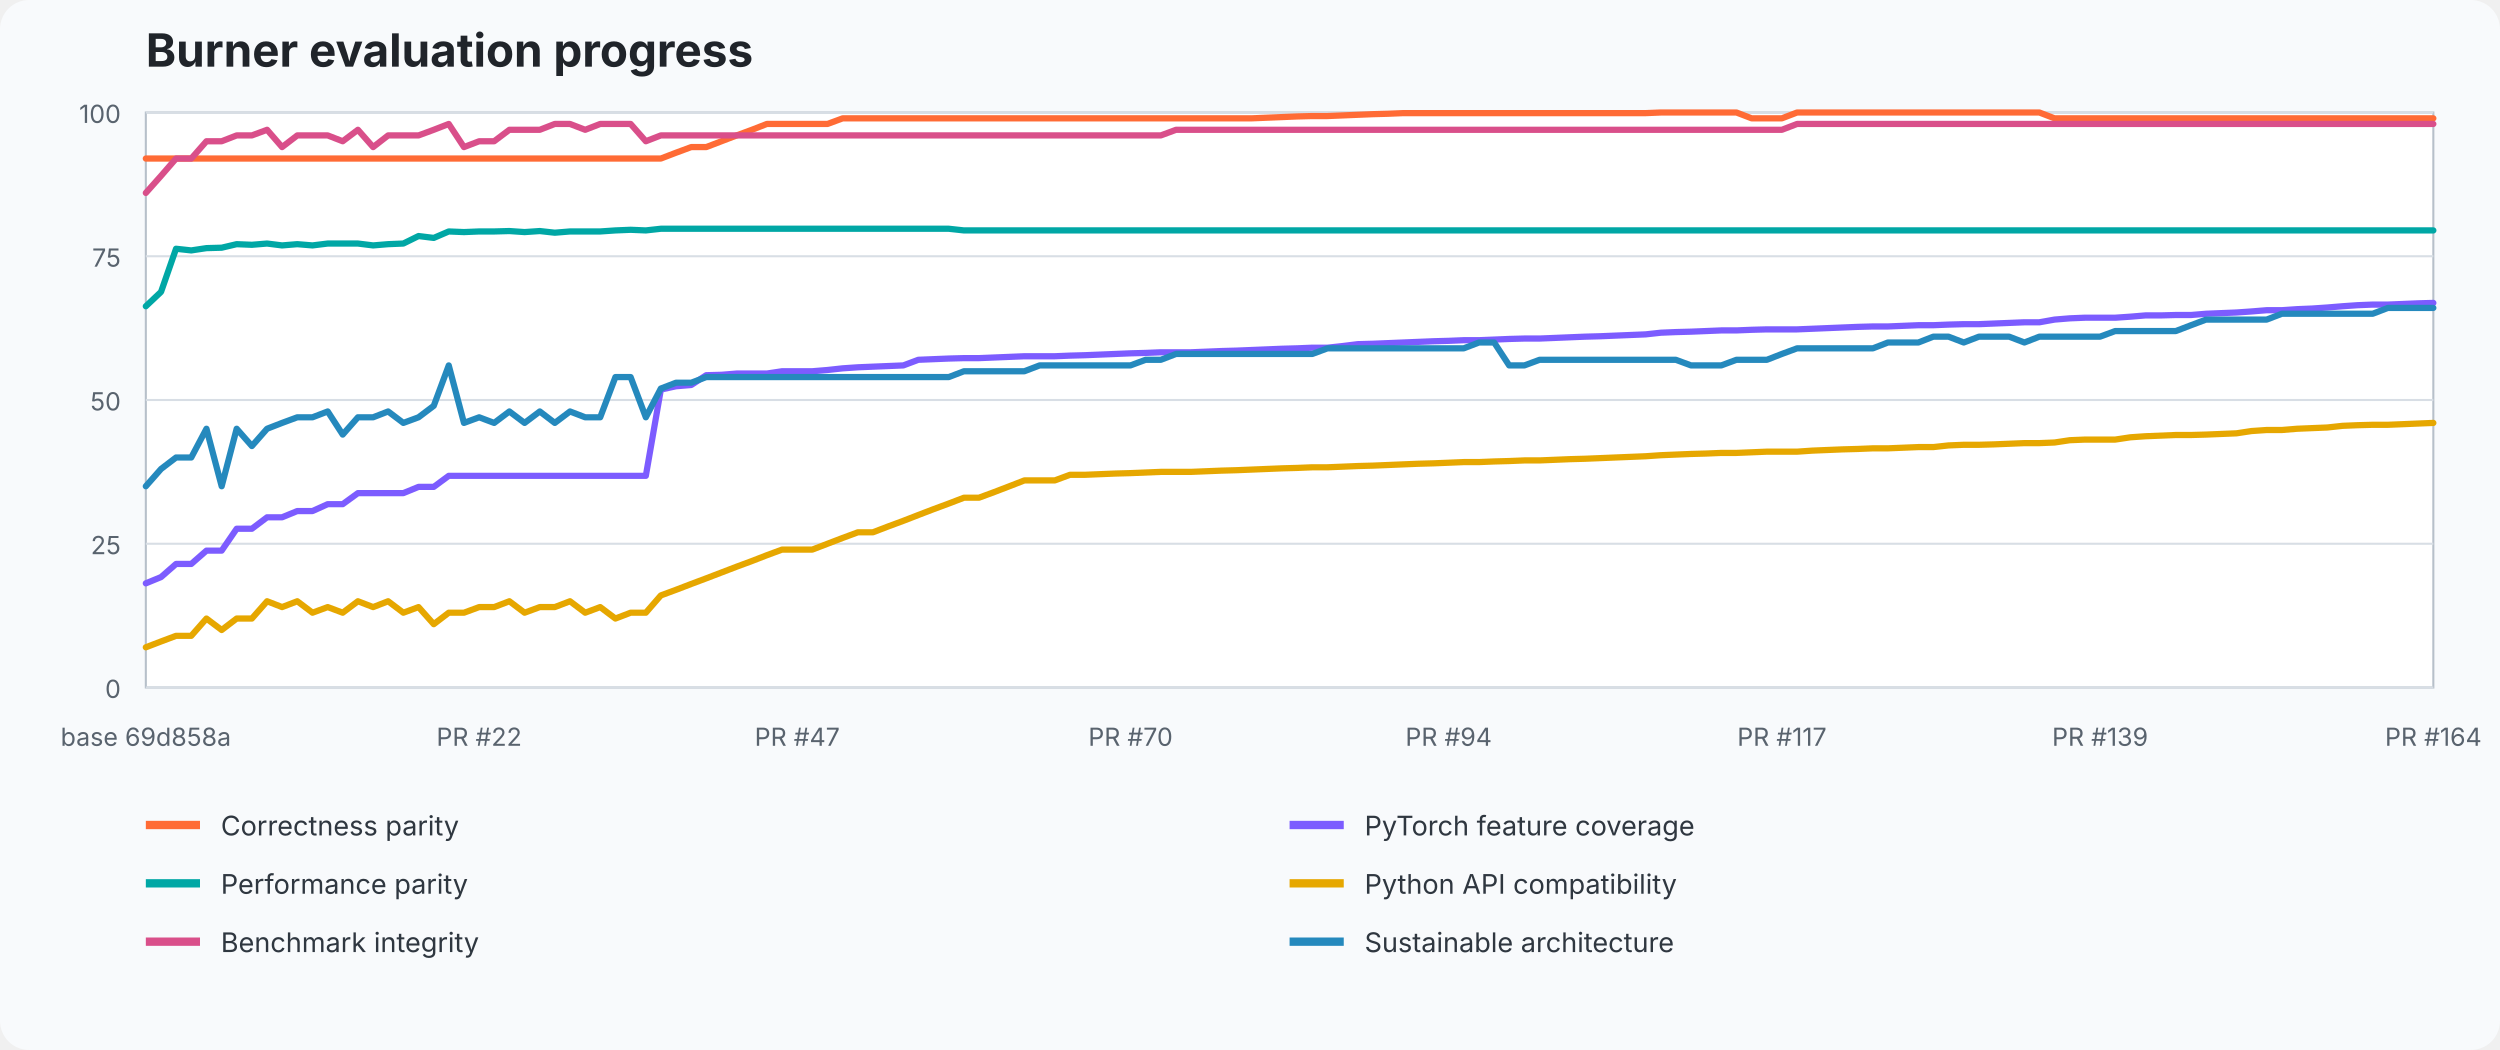
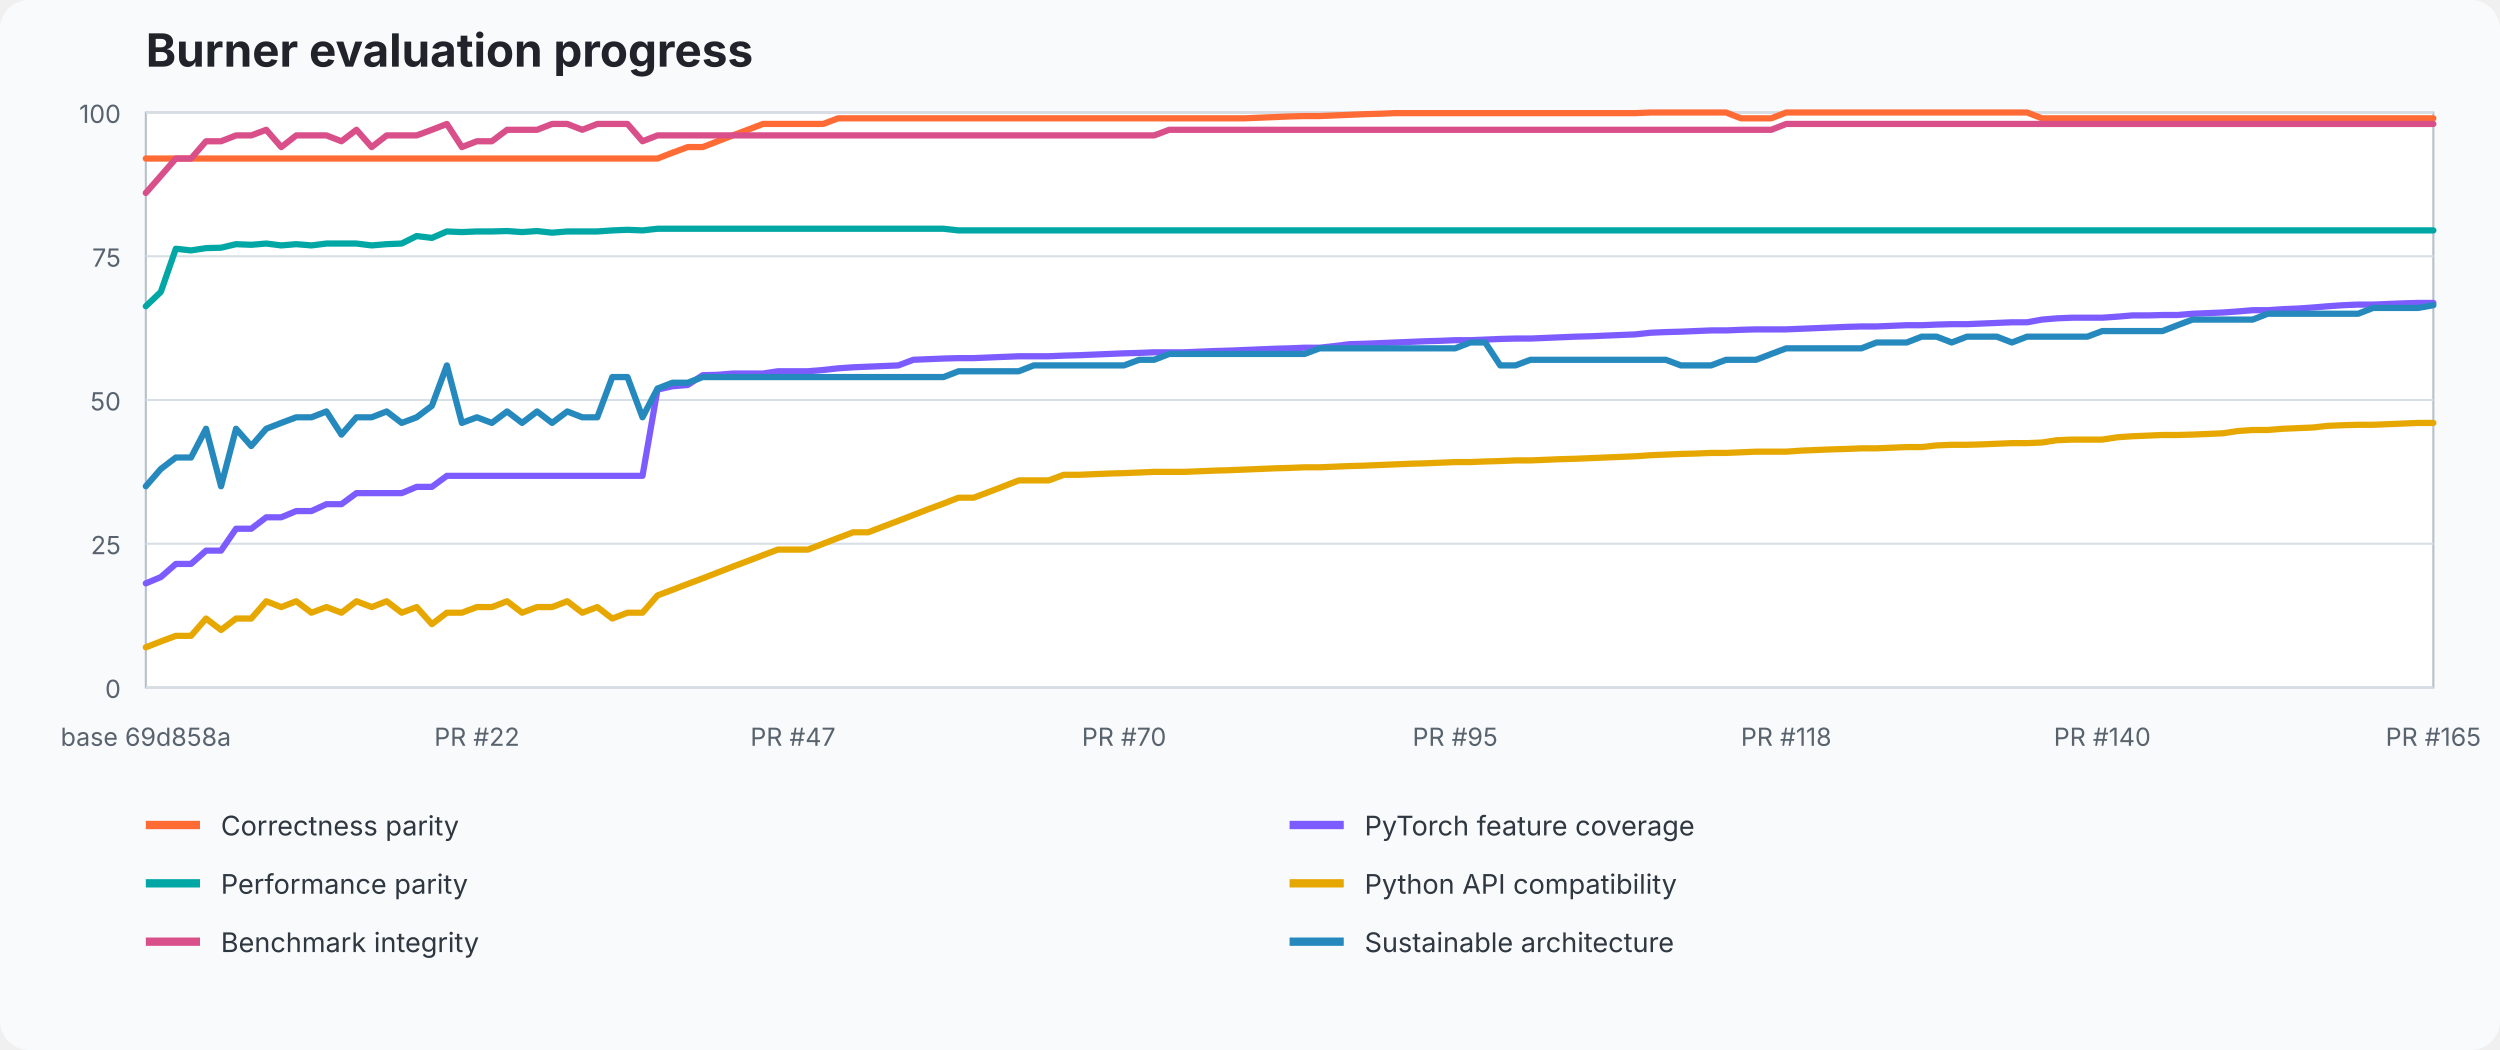
<svg xmlns="http://www.w3.org/2000/svg" width="1200" height="504" viewBox="0 0 1200 504" role="img" aria-labelledby="title desc">
  <style>text{font-family:ui-sans-serif,system-ui,-apple-system,BlinkMacSystemFont,"Segoe UI",sans-serif}.title{font-size:22px;font-weight:700;fill:#20242a}.axis{font-size:12px;fill:#59636e}.legend{font-size:13px;fill:#2f3740}.grid{stroke:#d8dee5;stroke-width:1}.plot{fill:#fff;stroke:#b7c0ca}</style>
  <rect width="100%" height="100%" fill="#f8fafc" rx="14" />
  <text x="70" y="32" class="title">Burner evaluation progress</text>
  <rect x="70" y="54" width="1098" height="276" class="plot" />
  <line x1="70" y1="330" x2="1168" y2="330" class="grid" />
  <text x="58" y="335" text-anchor="end" class="axis">0</text>
  <line x1="70" y1="261" x2="1168" y2="261" class="grid" />
  <text x="58" y="266" text-anchor="end" class="axis">25</text>
  <line x1="70" y1="192" x2="1168" y2="192" class="grid" />
  <text x="58" y="197" text-anchor="end" class="axis">50</text>
  <line x1="70" y1="123" x2="1168" y2="123" class="grid" />
  <text x="58" y="128" text-anchor="end" class="axis">75</text>
  <line x1="70" y1="54" x2="1168" y2="54" class="grid" />
  <text x="58" y="59" text-anchor="end" class="axis">100</text>
-   <polyline points="70.0,76.1 77.3,76.1 84.5,76.1 91.8,76.1 99.1,76.1 106.4,76.1 113.6,76.1 120.9,76.1 128.2,76.1 135.4,76.1 142.7,76.1 150.0,76.1 157.3,76.1 164.5,76.1 171.8,76.1 179.1,76.1 186.3,76.1 193.6,76.1 200.9,76.1 208.2,76.1 215.4,76.1 222.7,76.1 230.0,76.1 237.2,76.1 244.5,76.1 251.8,76.1 259.1,76.1 266.3,76.1 273.6,76.1 280.9,76.1 288.1,76.1 295.4,76.1 302.7,76.1 310.0,76.1 317.2,76.1 324.5,73.3 331.8,70.6 339.0,70.6 346.3,67.8 353.6,65.0 360.9,62.3 368.1,59.5 375.4,59.5 382.7,59.5 389.9,59.5 397.2,59.5 404.5,56.8 411.8,56.8 419.0,56.8 426.3,56.8 433.6,56.8 440.8,56.8 448.1,56.8 455.4,56.8 462.7,56.8 469.9,56.8 477.2,56.8 484.5,56.8 491.7,56.8 499.0,56.8 506.3,56.8 513.6,56.8 520.8,56.8 528.1,56.8 535.4,56.8 542.6,56.8 549.9,56.8 557.2,56.8 564.5,56.8 571.7,56.8 579.0,56.8 586.3,56.8 593.5,56.8 600.8,56.8 608.1,56.5 615.4,56.2 622.6,55.9 629.9,55.7 637.2,55.7 644.5,55.4 651.7,55.1 659.0,54.8 666.3,54.6 673.5,54.3 680.8,54.3 688.1,54.3 695.4,54.3 702.6,54.3 709.9,54.3 717.2,54.3 724.4,54.3 731.7,54.3 739.0,54.3 746.3,54.3 753.5,54.3 760.8,54.3 768.1,54.3 775.3,54.3 782.6,54.3 789.9,54.3 797.2,54.0 804.4,54.0 811.7,54.0 819.0,54.0 826.2,54.0 833.5,54.0 840.8,56.8 848.1,56.8 855.3,56.8 862.6,54.0 869.9,54.0 877.1,54.0 884.4,54.0 891.7,54.0 899.0,54.0 906.2,54.0 913.5,54.0 920.8,54.0 928.0,54.0 935.3,54.0 942.6,54.0 949.9,54.0 957.1,54.0 964.4,54.0 971.7,54.0 978.9,54.0 986.2,56.8 993.5,56.8 1000.8,56.8 1008.0,56.8 1015.3,56.8 1022.6,56.8 1029.8,56.8 1037.1,56.8 1044.4,56.8 1051.7,56.8 1058.9,56.8 1066.2,56.8 1073.5,56.8 1080.7,56.8 1088.0,56.8 1095.3,56.8 1102.6,56.8 1109.8,56.8 1117.1,56.8 1124.4,56.8 1131.6,56.8 1138.9,56.8 1146.2,56.8 1153.5,56.8 1160.7,56.8 1168.0,56.8" fill="none" stroke="#ff6b35" stroke-width="3" stroke-linejoin="round" stroke-linecap="round" />
-   <polyline points="70.0,280.0 77.3,277.0 84.5,270.7 91.8,270.7 99.1,264.3 106.4,264.3 113.6,253.8 120.9,253.8 128.2,248.3 135.4,248.3 142.7,245.3 150.0,245.3 157.3,242.0 164.5,242.0 171.8,236.7 179.1,236.7 186.3,236.7 193.6,236.7 200.9,233.7 208.2,233.7 215.4,228.4 222.7,228.4 230.0,228.4 237.2,228.4 244.5,228.4 251.8,228.4 259.1,228.4 266.3,228.4 273.6,228.4 280.9,228.4 288.1,228.4 295.4,228.4 302.7,228.4 310.0,228.4 317.2,187.0 324.5,185.4 331.8,184.8 339.0,180.1 346.3,179.9 353.6,179.3 360.9,179.3 368.1,179.3 375.4,178.2 382.7,178.2 389.9,178.2 397.2,177.6 404.5,176.8 411.8,176.3 419.0,176.0 426.3,175.7 433.6,175.4 440.8,172.7 448.1,172.4 455.4,172.1 462.7,171.9 469.9,171.9 477.2,171.6 484.5,171.3 491.7,171.0 499.0,171.0 506.3,171.0 513.6,170.7 520.8,170.5 528.1,170.2 535.4,169.9 542.6,169.6 549.9,169.4 557.2,169.1 564.5,169.1 571.7,169.1 579.0,168.8 586.3,168.5 593.5,168.3 600.8,168.0 608.1,167.7 615.4,167.4 622.6,167.2 629.9,166.9 637.2,166.9 644.5,166.1 651.7,165.2 659.0,165.0 666.3,164.7 673.5,164.4 680.8,164.1 688.1,163.8 695.4,163.6 702.6,163.3 709.9,163.3 717.2,163.0 724.4,162.7 731.7,162.5 739.0,162.5 746.3,162.2 753.5,161.9 760.8,161.6 768.1,161.4 775.3,161.1 782.6,160.8 789.9,160.5 797.2,159.7 804.4,159.4 811.7,159.2 819.0,158.9 826.2,158.6 833.5,158.6 840.8,158.3 848.1,158.1 855.3,158.1 862.6,158.1 869.9,157.8 877.1,157.5 884.4,157.2 891.7,156.9 899.0,156.7 906.2,156.7 913.5,156.4 920.8,156.1 928.0,156.1 935.3,155.8 942.6,155.6 949.9,155.6 957.1,155.3 964.4,155.0 971.7,154.7 978.9,154.7 986.2,153.4 993.5,152.8 1000.8,152.5 1008.0,152.5 1015.3,152.5 1022.6,152.0 1029.8,151.4 1037.1,151.4 1044.4,151.2 1051.7,151.2 1058.9,150.6 1066.2,150.3 1073.5,150.0 1080.7,149.5 1088.0,148.9 1095.3,148.9 1102.6,148.4 1109.8,148.1 1117.1,147.6 1124.4,147.0 1131.6,146.5 1138.9,146.2 1146.2,146.2 1153.5,145.9 1160.7,145.6 1168.0,145.4" fill="none" stroke="#7c5cff" stroke-width="3" stroke-linejoin="round" stroke-linecap="round" />
-   <polyline points="70.0,147.0 77.3,140.1 84.5,119.4 91.8,120.2 99.1,119.1 106.4,118.9 113.6,117.2 120.9,117.5 128.2,116.9 135.4,117.8 142.7,117.2 150.0,117.8 157.3,116.9 164.5,116.9 171.8,116.9 179.1,117.8 186.3,117.2 193.6,116.9 200.9,113.3 208.2,114.2 215.4,111.1 222.7,111.4 230.0,111.1 237.2,111.1 244.5,110.9 251.8,111.4 259.1,110.9 266.3,111.7 273.6,111.1 280.9,111.1 288.1,111.1 295.4,110.6 302.7,110.3 310.0,110.6 317.2,109.8 324.5,109.8 331.8,109.8 339.0,109.8 346.3,109.8 353.6,109.8 360.9,109.8 368.1,109.8 375.4,109.8 382.7,109.8 389.9,109.8 397.2,109.8 404.5,109.8 411.8,109.8 419.0,109.8 426.3,109.8 433.6,109.8 440.8,109.8 448.1,109.8 455.4,109.8 462.7,110.6 469.9,110.6 477.2,110.6 484.5,110.6 491.7,110.6 499.0,110.6 506.3,110.6 513.6,110.6 520.8,110.6 528.1,110.6 535.4,110.6 542.6,110.6 549.9,110.6 557.2,110.6 564.5,110.6 571.7,110.6 579.0,110.6 586.3,110.6 593.5,110.6 600.8,110.6 608.1,110.6 615.4,110.6 622.6,110.6 629.9,110.6 637.2,110.6 644.5,110.6 651.7,110.6 659.0,110.6 666.3,110.6 673.5,110.6 680.8,110.6 688.1,110.6 695.4,110.6 702.6,110.6 709.9,110.6 717.2,110.6 724.4,110.6 731.7,110.6 739.0,110.6 746.3,110.6 753.5,110.6 760.8,110.6 768.1,110.6 775.3,110.6 782.6,110.6 789.9,110.6 797.2,110.6 804.4,110.6 811.7,110.6 819.0,110.6 826.2,110.6 833.5,110.6 840.8,110.6 848.1,110.6 855.3,110.6 862.6,110.6 869.9,110.6 877.1,110.6 884.4,110.6 891.7,110.6 899.0,110.6 906.2,110.6 913.5,110.6 920.8,110.6 928.0,110.6 935.3,110.6 942.6,110.6 949.9,110.6 957.1,110.6 964.4,110.6 971.7,110.6 978.9,110.6 986.2,110.6 993.5,110.6 1000.8,110.6 1008.0,110.6 1015.3,110.6 1022.6,110.6 1029.8,110.6 1037.1,110.6 1044.4,110.6 1051.7,110.6 1058.9,110.6 1066.2,110.6 1073.5,110.6 1080.7,110.6 1088.0,110.6 1095.3,110.6 1102.6,110.6 1109.8,110.6 1117.1,110.6 1124.4,110.6 1131.6,110.6 1138.9,110.6 1146.2,110.6 1153.5,110.6 1160.7,110.6 1168.0,110.6" fill="none" stroke="#00a7a5" stroke-width="3" stroke-linejoin="round" stroke-linecap="round" />
-   <polyline points="70.0,310.7 77.3,307.9 84.5,305.2 91.8,305.2 99.1,296.9 106.4,302.4 113.6,296.9 120.9,296.9 128.2,288.6 135.4,291.4 142.7,288.6 150.0,294.1 157.3,291.4 164.5,294.1 171.8,288.6 179.1,291.4 186.3,288.6 193.6,294.1 200.9,291.4 208.2,299.6 215.4,294.1 222.7,294.1 230.0,291.4 237.2,291.4 244.5,288.6 251.8,294.1 259.1,291.4 266.3,291.4 273.6,288.6 280.9,294.1 288.1,291.4 295.4,296.9 302.7,294.1 310.0,294.1 317.2,285.8 324.5,283.1 331.8,280.3 339.0,277.6 346.3,274.8 353.6,272.0 360.9,269.3 368.1,266.5 375.4,263.8 382.7,263.8 389.9,263.8 397.2,261.0 404.5,258.2 411.8,255.5 419.0,255.5 426.3,252.7 433.6,250.0 440.8,247.2 448.1,244.4 455.4,241.7 462.7,238.9 469.9,238.9 477.2,236.2 484.5,233.4 491.7,230.6 499.0,230.6 506.3,230.6 513.6,227.9 520.8,227.9 528.1,227.6 535.4,227.3 542.6,227.1 549.9,226.8 557.2,226.5 564.5,226.5 571.7,226.5 579.0,226.2 586.3,225.9 593.5,225.7 600.8,225.4 608.1,225.1 615.4,224.8 622.6,224.6 629.9,224.3 637.2,224.3 644.5,224.0 651.7,223.7 659.0,223.5 666.3,223.2 673.5,222.9 680.8,222.6 688.1,222.4 695.4,222.1 702.6,221.8 709.9,221.8 717.2,221.5 724.4,221.3 731.7,221.0 739.0,221.0 746.3,220.7 753.5,220.4 760.8,220.2 768.1,219.9 775.3,219.6 782.6,219.3 789.9,219.0 797.2,218.5 804.4,218.2 811.7,217.9 819.0,217.7 826.2,217.4 833.5,217.4 840.8,217.1 848.1,216.8 855.3,216.8 862.6,216.8 869.9,216.3 877.1,216.0 884.4,215.7 891.7,215.5 899.0,215.2 906.2,215.2 913.5,214.9 920.8,214.6 928.0,214.6 935.3,213.8 942.6,213.5 949.9,213.5 957.1,213.3 964.4,213.0 971.7,212.7 978.9,212.7 986.2,212.4 993.5,211.3 1000.8,211.0 1008.0,211.0 1015.3,211.0 1022.6,209.9 1029.8,209.4 1037.1,209.1 1044.4,208.8 1051.7,208.8 1058.9,208.6 1066.2,208.3 1073.5,208.0 1080.7,206.9 1088.0,206.4 1095.3,206.4 1102.6,205.8 1109.8,205.5 1117.1,205.2 1124.4,204.4 1131.6,204.1 1138.9,203.9 1146.2,203.9 1153.5,203.6 1160.7,203.3 1168.0,203.0" fill="none" stroke="#e6a700" stroke-width="3" stroke-linejoin="round" stroke-linecap="round" />
-   <polyline points="70.0,92.6 77.3,84.4 84.5,76.1 91.8,76.1 99.1,67.8 106.4,67.8 113.6,65.0 120.9,65.0 128.2,62.3 135.4,70.6 142.7,65.0 150.0,65.0 157.3,65.0 164.5,67.8 171.8,62.3 179.1,70.6 186.3,65.0 193.6,65.0 200.9,65.0 208.2,62.3 215.4,59.5 222.7,70.6 230.0,67.8 237.2,67.8 244.5,62.3 251.8,62.3 259.1,62.3 266.3,59.5 273.6,59.5 280.9,62.3 288.1,59.5 295.4,59.5 302.7,59.5 310.0,67.8 317.2,65.0 324.5,65.0 331.8,65.0 339.0,65.0 346.3,65.0 353.6,65.0 360.9,65.0 368.1,65.0 375.4,65.0 382.7,65.0 389.9,65.0 397.2,65.0 404.5,65.0 411.8,65.0 419.0,65.0 426.3,65.0 433.6,65.0 440.8,65.0 448.1,65.0 455.4,65.0 462.7,65.0 469.9,65.0 477.2,65.0 484.5,65.0 491.7,65.0 499.0,65.0 506.3,65.0 513.6,65.0 520.8,65.0 528.1,65.0 535.4,65.0 542.6,65.0 549.9,65.0 557.2,65.0 564.5,62.3 571.7,62.3 579.0,62.3 586.3,62.3 593.5,62.3 600.8,62.3 608.1,62.3 615.4,62.3 622.6,62.3 629.9,62.3 637.2,62.3 644.5,62.3 651.7,62.3 659.0,62.3 666.3,62.3 673.5,62.3 680.8,62.3 688.1,62.3 695.4,62.3 702.6,62.3 709.9,62.3 717.2,62.3 724.4,62.3 731.7,62.3 739.0,62.3 746.3,62.3 753.5,62.3 760.8,62.3 768.1,62.3 775.3,62.3 782.6,62.3 789.9,62.3 797.2,62.3 804.4,62.3 811.7,62.3 819.0,62.3 826.2,62.3 833.5,62.3 840.8,62.3 848.1,62.3 855.3,62.3 862.6,59.5 869.9,59.5 877.1,59.5 884.4,59.5 891.7,59.5 899.0,59.5 906.2,59.5 913.5,59.5 920.8,59.5 928.0,59.5 935.3,59.5 942.6,59.5 949.9,59.5 957.1,59.5 964.4,59.5 971.7,59.5 978.9,59.5 986.2,59.5 993.5,59.5 1000.8,59.5 1008.0,59.5 1015.3,59.5 1022.6,59.5 1029.8,59.5 1037.1,59.5 1044.4,59.5 1051.7,59.5 1058.9,59.5 1066.2,59.5 1073.5,59.5 1080.7,59.5 1088.0,59.5 1095.3,59.5 1102.6,59.5 1109.8,59.5 1117.1,59.5 1124.4,59.5 1131.6,59.5 1138.9,59.5 1146.2,59.5 1153.5,59.5 1160.7,59.5 1168.0,59.5" fill="none" stroke="#d94f8a" stroke-width="3" stroke-linejoin="round" stroke-linecap="round" />
-   <polyline points="70.0,233.4 77.3,225.1 84.5,219.6 91.8,219.6 99.1,205.8 106.4,233.4 113.6,205.8 120.9,214.1 128.2,205.8 135.4,203.0 142.7,200.3 150.0,200.3 157.3,197.5 164.5,208.6 171.8,200.3 179.1,200.3 186.3,197.5 193.6,203.0 200.9,200.3 208.2,194.8 215.4,175.4 222.7,203.0 230.0,200.3 237.2,203.0 244.5,197.5 251.8,203.0 259.1,197.5 266.3,203.0 273.6,197.5 280.9,200.3 288.1,200.3 295.4,181.0 302.7,181.0 310.0,200.3 317.2,186.5 324.5,183.7 331.8,183.7 339.0,181.0 346.3,181.0 353.6,181.0 360.9,181.0 368.1,181.0 375.4,181.0 382.7,181.0 389.9,181.0 397.2,181.0 404.5,181.0 411.8,181.0 419.0,181.0 426.3,181.0 433.6,181.0 440.8,181.0 448.1,181.0 455.4,181.0 462.7,178.2 469.9,178.2 477.2,178.2 484.5,178.2 491.7,178.2 499.0,175.4 506.3,175.4 513.6,175.4 520.8,175.4 528.1,175.4 535.4,175.4 542.6,175.4 549.9,172.7 557.2,172.7 564.5,169.9 571.7,169.9 579.0,169.9 586.3,169.9 593.5,169.9 600.8,169.9 608.1,169.9 615.4,169.9 622.6,169.9 629.9,169.9 637.2,167.2 644.5,167.2 651.7,167.2 659.0,167.2 666.3,167.2 673.5,167.2 680.8,167.2 688.1,167.2 695.4,167.2 702.6,167.2 709.9,164.4 717.2,164.4 724.4,175.4 731.7,175.4 739.0,172.7 746.3,172.7 753.5,172.7 760.8,172.7 768.1,172.7 775.3,172.7 782.6,172.7 789.9,172.7 797.2,172.7 804.4,172.7 811.7,175.4 819.0,175.4 826.2,175.4 833.5,172.7 840.8,172.7 848.1,172.7 855.3,169.9 862.6,167.2 869.9,167.2 877.1,167.2 884.4,167.2 891.7,167.2 899.0,167.2 906.2,164.4 913.5,164.4 920.8,164.4 928.0,161.6 935.3,161.6 942.6,164.4 949.9,161.6 957.1,161.6 964.4,161.6 971.7,164.4 978.9,161.6 986.2,161.6 993.5,161.6 1000.8,161.6 1008.0,161.6 1015.3,158.9 1022.6,158.9 1029.8,158.9 1037.1,158.9 1044.4,158.9 1051.7,156.1 1058.9,153.4 1066.2,153.4 1073.5,153.4 1080.7,153.4 1088.0,153.4 1095.3,150.6 1102.6,150.6 1109.8,150.6 1117.1,150.6 1124.4,150.6 1131.6,150.6 1138.9,150.6 1146.2,147.8 1153.5,147.8 1160.7,147.8 1168.0,147.8" fill="none" stroke="#2589bd" stroke-width="3" stroke-linejoin="round" stroke-linecap="round" />
+   <polyline points="70.0,76.1 77.2,76.1 84.4,76.1 91.7,76.1 98.9,76.1 106.1,76.1 113.3,76.1 120.6,76.1 127.8,76.1 135.0,76.1 142.2,76.1 149.5,76.1 156.7,76.1 163.9,76.1 171.1,76.1 178.4,76.1 185.6,76.1 192.8,76.1 200.0,76.1 207.3,76.1 214.5,76.1 221.7,76.1 228.9,76.1 236.1,76.1 243.4,76.1 250.6,76.1 257.8,76.1 265.0,76.1 272.3,76.1 279.5,76.1 286.7,76.1 293.9,76.1 301.2,76.1 308.4,76.1 315.6,76.1 322.8,73.3 330.1,70.6 337.3,70.6 344.5,67.8 351.7,65.0 358.9,62.3 366.2,59.5 373.4,59.5 380.6,59.5 387.8,59.5 395.1,59.5 402.3,56.8 409.5,56.8 416.7,56.8 424.0,56.8 431.2,56.8 438.4,56.8 445.6,56.8 452.9,56.8 460.1,56.8 467.3,56.8 474.5,56.8 481.8,56.8 489.0,56.8 496.2,56.8 503.4,56.8 510.6,56.8 517.9,56.8 525.1,56.8 532.3,56.8 539.5,56.8 546.8,56.8 554.0,56.8 561.2,56.8 568.4,56.8 575.7,56.8 582.9,56.8 590.1,56.8 597.3,56.8 604.6,56.5 611.8,56.2 619.0,55.9 626.2,55.7 633.4,55.7 640.7,55.4 647.9,55.1 655.1,54.8 662.3,54.6 669.6,54.3 676.8,54.3 684.0,54.3 691.2,54.3 698.5,54.3 705.7,54.3 712.9,54.3 720.1,54.3 727.4,54.3 734.6,54.3 741.8,54.3 749.0,54.3 756.3,54.3 763.5,54.3 770.7,54.3 777.9,54.3 785.1,54.3 792.4,54.0 799.6,54.0 806.8,54.0 814.0,54.0 821.3,54.0 828.5,54.0 835.7,56.8 842.9,56.8 850.2,56.8 857.4,54.0 864.6,54.0 871.8,54.0 879.1,54.0 886.3,54.0 893.5,54.0 900.7,54.0 907.9,54.0 915.2,54.0 922.4,54.0 929.6,54.0 936.8,54.0 944.1,54.0 951.3,54.0 958.5,54.0 965.7,54.0 973.0,54.0 980.2,56.8 987.4,56.8 994.6,56.8 1001.9,56.8 1009.1,56.8 1016.3,56.8 1023.5,56.8 1030.8,56.8 1038.0,56.8 1045.2,56.8 1052.4,56.8 1059.6,56.8 1066.9,56.8 1074.1,56.8 1081.3,56.8 1088.5,56.8 1095.8,56.8 1103.0,56.8 1110.2,56.8 1117.4,56.8 1124.7,56.8 1131.9,56.8 1139.1,56.8 1146.3,56.8 1153.6,56.8 1160.8,56.8 1168.0,56.8" fill="none" stroke="#ff6b35" stroke-width="3" stroke-linejoin="round" stroke-linecap="round" />
+   <polyline points="70.0,280.0 77.2,277.0 84.4,270.7 91.7,270.7 98.9,264.3 106.1,264.3 113.3,253.8 120.6,253.8 127.8,248.3 135.0,248.3 142.2,245.3 149.5,245.3 156.7,242.0 163.9,242.0 171.1,236.7 178.4,236.7 185.6,236.7 192.8,236.7 200.0,233.7 207.3,233.7 214.5,228.4 221.7,228.4 228.9,228.4 236.1,228.4 243.4,228.4 250.6,228.4 257.8,228.4 265.0,228.4 272.3,228.4 279.5,228.4 286.7,228.4 293.9,228.4 301.2,228.4 308.4,228.4 315.6,187.0 322.8,185.4 330.1,184.8 337.3,180.1 344.5,179.9 351.7,179.3 358.9,179.3 366.2,179.3 373.4,178.2 380.6,178.2 387.8,178.2 395.1,177.6 402.3,176.8 409.5,176.3 416.7,176.0 424.0,175.7 431.2,175.4 438.4,172.7 445.6,172.4 452.9,172.1 460.1,171.9 467.3,171.9 474.5,171.6 481.8,171.3 489.0,171.0 496.2,171.0 503.4,171.0 510.6,170.7 517.9,170.5 525.1,170.2 532.3,169.9 539.5,169.6 546.8,169.4 554.0,169.1 561.2,169.1 568.4,169.1 575.7,168.8 582.9,168.5 590.1,168.3 597.3,168.0 604.6,167.7 611.8,167.4 619.0,167.2 626.2,166.9 633.4,166.9 640.7,166.1 647.9,165.2 655.1,165.0 662.3,164.7 669.6,164.4 676.8,164.1 684.0,163.8 691.2,163.6 698.5,163.3 705.7,163.3 712.9,163.0 720.1,162.7 727.4,162.5 734.6,162.5 741.8,162.2 749.0,161.9 756.3,161.6 763.5,161.4 770.7,161.1 777.9,160.8 785.1,160.5 792.4,159.7 799.6,159.4 806.8,159.2 814.0,158.9 821.3,158.6 828.5,158.6 835.7,158.3 842.9,158.1 850.2,158.1 857.4,158.1 864.6,157.8 871.8,157.5 879.1,157.2 886.3,156.9 893.5,156.7 900.7,156.7 907.9,156.4 915.2,156.1 922.4,156.1 929.6,155.8 936.8,155.6 944.1,155.6 951.3,155.3 958.5,155.0 965.7,154.7 973.0,154.7 980.2,153.4 987.4,152.8 994.6,152.5 1001.9,152.5 1009.1,152.5 1016.3,152.0 1023.5,151.4 1030.8,151.4 1038.0,151.2 1045.2,151.2 1052.4,150.6 1059.6,150.3 1066.9,150.0 1074.1,149.5 1081.3,148.9 1088.5,148.9 1095.8,148.4 1103.0,148.1 1110.2,147.6 1117.4,147.0 1124.7,146.5 1131.9,146.2 1139.1,146.2 1146.3,145.9 1153.6,145.6 1160.8,145.4 1168.0,145.4" fill="none" stroke="#7c5cff" stroke-width="3" stroke-linejoin="round" stroke-linecap="round" />
+   <polyline points="70.0,147.0 77.2,140.1 84.4,119.4 91.7,120.2 98.9,119.1 106.1,118.9 113.3,117.2 120.6,117.5 127.8,116.9 135.0,117.8 142.2,117.2 149.5,117.8 156.7,116.9 163.9,116.9 171.1,116.9 178.4,117.8 185.6,117.2 192.8,116.9 200.0,113.3 207.3,114.2 214.5,111.1 221.7,111.4 228.9,111.1 236.1,111.1 243.4,110.9 250.6,111.4 257.8,110.9 265.0,111.7 272.3,111.1 279.5,111.1 286.7,111.1 293.9,110.6 301.2,110.3 308.4,110.6 315.6,109.8 322.8,109.8 330.1,109.8 337.3,109.8 344.5,109.8 351.7,109.8 358.9,109.8 366.2,109.8 373.4,109.8 380.6,109.8 387.8,109.8 395.1,109.8 402.3,109.8 409.5,109.8 416.7,109.8 424.0,109.8 431.2,109.8 438.4,109.8 445.6,109.8 452.9,109.8 460.1,110.6 467.3,110.6 474.5,110.6 481.8,110.6 489.0,110.6 496.2,110.6 503.4,110.6 510.6,110.6 517.9,110.6 525.1,110.6 532.3,110.6 539.5,110.6 546.8,110.6 554.0,110.6 561.2,110.6 568.4,110.6 575.7,110.6 582.9,110.6 590.1,110.6 597.3,110.6 604.6,110.6 611.8,110.6 619.0,110.6 626.2,110.6 633.4,110.6 640.7,110.6 647.9,110.6 655.1,110.6 662.3,110.6 669.6,110.6 676.8,110.6 684.0,110.6 691.2,110.6 698.5,110.6 705.7,110.6 712.9,110.6 720.1,110.6 727.4,110.6 734.6,110.6 741.8,110.6 749.0,110.6 756.3,110.6 763.5,110.6 770.7,110.6 777.9,110.6 785.1,110.6 792.4,110.6 799.6,110.6 806.8,110.6 814.0,110.6 821.3,110.6 828.5,110.6 835.7,110.6 842.9,110.6 850.2,110.6 857.4,110.6 864.6,110.6 871.8,110.6 879.1,110.6 886.3,110.6 893.5,110.6 900.7,110.6 907.9,110.6 915.2,110.6 922.4,110.6 929.6,110.6 936.8,110.6 944.1,110.6 951.3,110.6 958.5,110.6 965.7,110.6 973.0,110.6 980.2,110.6 987.4,110.6 994.6,110.6 1001.9,110.6 1009.1,110.6 1016.3,110.6 1023.5,110.6 1030.8,110.6 1038.0,110.6 1045.2,110.6 1052.4,110.6 1059.6,110.6 1066.9,110.6 1074.1,110.6 1081.3,110.6 1088.5,110.6 1095.8,110.6 1103.0,110.6 1110.2,110.6 1117.4,110.6 1124.7,110.6 1131.9,110.6 1139.1,110.6 1146.3,110.6 1153.6,110.6 1160.8,110.6 1168.0,110.6" fill="none" stroke="#00a7a5" stroke-width="3" stroke-linejoin="round" stroke-linecap="round" />
+   <polyline points="70.0,310.7 77.2,307.9 84.4,305.2 91.7,305.2 98.9,296.9 106.1,302.4 113.3,296.9 120.6,296.9 127.8,288.6 135.0,291.4 142.2,288.6 149.5,294.1 156.7,291.4 163.9,294.1 171.1,288.6 178.4,291.4 185.6,288.6 192.8,294.1 200.0,291.4 207.3,299.6 214.5,294.1 221.7,294.1 228.9,291.4 236.1,291.4 243.4,288.6 250.6,294.1 257.8,291.4 265.0,291.4 272.3,288.6 279.5,294.1 286.7,291.4 293.9,296.9 301.2,294.1 308.4,294.1 315.6,285.8 322.8,283.1 330.1,280.3 337.3,277.6 344.5,274.8 351.7,272.0 358.9,269.3 366.2,266.5 373.4,263.8 380.6,263.8 387.8,263.8 395.1,261.0 402.3,258.2 409.5,255.5 416.7,255.5 424.0,252.7 431.2,250.0 438.4,247.2 445.6,244.4 452.9,241.7 460.1,238.9 467.3,238.9 474.5,236.2 481.8,233.4 489.0,230.6 496.2,230.6 503.4,230.6 510.6,227.9 517.9,227.9 525.1,227.6 532.3,227.3 539.5,227.1 546.8,226.8 554.0,226.5 561.2,226.5 568.4,226.5 575.7,226.2 582.9,225.9 590.1,225.7 597.3,225.4 604.6,225.1 611.8,224.8 619.0,224.6 626.2,224.3 633.4,224.3 640.7,224.0 647.9,223.7 655.1,223.5 662.3,223.2 669.6,222.9 676.8,222.6 684.0,222.4 691.2,222.1 698.5,221.8 705.7,221.8 712.9,221.5 720.1,221.3 727.4,221.0 734.6,221.0 741.8,220.7 749.0,220.4 756.3,220.2 763.5,219.9 770.7,219.6 777.9,219.3 785.1,219.0 792.4,218.5 799.6,218.2 806.8,217.9 814.0,217.7 821.3,217.4 828.5,217.4 835.7,217.1 842.9,216.8 850.2,216.8 857.4,216.8 864.6,216.3 871.8,216.0 879.1,215.7 886.3,215.5 893.5,215.2 900.7,215.2 907.9,214.9 915.2,214.6 922.4,214.6 929.6,213.8 936.8,213.5 944.1,213.5 951.3,213.3 958.5,213.0 965.7,212.7 973.0,212.7 980.2,212.4 987.4,211.3 994.6,211.0 1001.9,211.0 1009.1,211.0 1016.3,209.9 1023.5,209.4 1030.8,209.1 1038.0,208.8 1045.2,208.8 1052.4,208.6 1059.6,208.3 1066.9,208.0 1074.1,206.9 1081.3,206.4 1088.5,206.4 1095.8,205.8 1103.0,205.5 1110.2,205.2 1117.4,204.4 1124.7,204.1 1131.9,203.9 1139.1,203.9 1146.3,203.6 1153.6,203.3 1160.8,203.0 1168.0,203.0" fill="none" stroke="#e6a700" stroke-width="3" stroke-linejoin="round" stroke-linecap="round" />
+   <polyline points="70.0,92.6 77.2,84.4 84.4,76.1 91.7,76.1 98.9,67.8 106.1,67.8 113.3,65.0 120.6,65.0 127.8,62.3 135.0,70.6 142.2,65.0 149.5,65.0 156.7,65.0 163.9,67.8 171.1,62.3 178.4,70.6 185.6,65.0 192.8,65.0 200.0,65.0 207.3,62.3 214.5,59.5 221.7,70.6 228.9,67.8 236.1,67.8 243.4,62.3 250.6,62.3 257.8,62.3 265.0,59.5 272.3,59.5 279.5,62.3 286.7,59.5 293.9,59.5 301.2,59.5 308.4,67.8 315.6,65.0 322.8,65.0 330.1,65.0 337.3,65.0 344.5,65.0 351.7,65.0 358.9,65.0 366.2,65.0 373.4,65.0 380.6,65.0 387.8,65.0 395.1,65.0 402.3,65.0 409.5,65.0 416.7,65.0 424.0,65.0 431.2,65.0 438.4,65.0 445.6,65.0 452.9,65.0 460.1,65.0 467.3,65.0 474.5,65.0 481.8,65.0 489.0,65.0 496.2,65.0 503.4,65.0 510.6,65.0 517.9,65.0 525.1,65.0 532.3,65.0 539.5,65.0 546.8,65.0 554.0,65.0 561.2,62.3 568.4,62.3 575.7,62.3 582.9,62.3 590.1,62.3 597.3,62.3 604.6,62.3 611.8,62.3 619.0,62.3 626.2,62.3 633.4,62.3 640.7,62.3 647.9,62.3 655.1,62.3 662.3,62.3 669.6,62.3 676.8,62.3 684.0,62.3 691.2,62.3 698.5,62.3 705.7,62.3 712.9,62.3 720.1,62.3 727.4,62.3 734.6,62.3 741.8,62.3 749.0,62.3 756.3,62.3 763.5,62.3 770.7,62.3 777.9,62.3 785.1,62.3 792.4,62.3 799.6,62.3 806.8,62.3 814.0,62.3 821.3,62.3 828.5,62.3 835.7,62.3 842.9,62.3 850.2,62.3 857.4,59.5 864.6,59.5 871.8,59.5 879.1,59.5 886.3,59.5 893.5,59.5 900.7,59.5 907.9,59.5 915.2,59.5 922.4,59.5 929.6,59.5 936.8,59.5 944.1,59.5 951.3,59.5 958.5,59.5 965.7,59.5 973.0,59.5 980.2,59.5 987.4,59.5 994.6,59.5 1001.9,59.5 1009.1,59.5 1016.3,59.5 1023.5,59.5 1030.8,59.5 1038.0,59.5 1045.2,59.5 1052.4,59.5 1059.6,59.5 1066.9,59.5 1074.1,59.5 1081.3,59.5 1088.5,59.5 1095.8,59.5 1103.0,59.5 1110.2,59.5 1117.4,59.5 1124.7,59.5 1131.9,59.5 1139.1,59.5 1146.3,59.5 1153.6,59.5 1160.8,59.5 1168.0,59.5" fill="none" stroke="#d94f8a" stroke-width="3" stroke-linejoin="round" stroke-linecap="round" />
+   <polyline points="70.0,233.4 77.2,225.1 84.4,219.6 91.7,219.6 98.9,205.8 106.1,233.4 113.3,205.8 120.6,214.1 127.8,205.8 135.0,203.0 142.2,200.3 149.5,200.3 156.7,197.5 163.9,208.6 171.1,200.3 178.4,200.3 185.6,197.5 192.8,203.0 200.0,200.3 207.3,194.8 214.5,175.4 221.7,203.0 228.9,200.3 236.1,203.0 243.4,197.5 250.6,203.0 257.8,197.5 265.0,203.0 272.3,197.5 279.5,200.3 286.7,200.3 293.9,181.0 301.2,181.0 308.4,200.3 315.6,186.5 322.8,183.7 330.1,183.7 337.3,181.0 344.5,181.0 351.7,181.0 358.9,181.0 366.2,181.0 373.4,181.0 380.6,181.0 387.8,181.0 395.1,181.0 402.3,181.0 409.5,181.0 416.7,181.0 424.0,181.0 431.2,181.0 438.4,181.0 445.6,181.0 452.9,181.0 460.1,178.2 467.3,178.2 474.5,178.2 481.8,178.2 489.0,178.2 496.2,175.4 503.4,175.4 510.6,175.4 517.9,175.4 525.1,175.4 532.3,175.4 539.5,175.4 546.8,172.7 554.0,172.7 561.2,169.9 568.4,169.9 575.7,169.9 582.9,169.9 590.1,169.9 597.3,169.9 604.6,169.9 611.8,169.9 619.0,169.9 626.2,169.9 633.4,167.2 640.7,167.2 647.9,167.2 655.1,167.2 662.3,167.2 669.6,167.2 676.8,167.2 684.0,167.2 691.2,167.2 698.5,167.2 705.7,164.4 712.9,164.4 720.1,175.4 727.4,175.4 734.6,172.7 741.8,172.7 749.0,172.7 756.3,172.7 763.5,172.7 770.7,172.7 777.9,172.7 785.1,172.7 792.4,172.7 799.6,172.7 806.8,175.4 814.0,175.4 821.3,175.4 828.5,172.7 835.7,172.7 842.9,172.7 850.2,169.9 857.4,167.2 864.6,167.2 871.8,167.2 879.1,167.2 886.3,167.2 893.5,167.2 900.7,164.4 907.9,164.4 915.2,164.4 922.4,161.6 929.6,161.6 936.8,164.4 944.1,161.6 951.3,161.6 958.5,161.6 965.7,164.4 973.0,161.6 980.2,161.6 987.4,161.6 994.6,161.6 1001.9,161.6 1009.1,158.9 1016.3,158.9 1023.5,158.9 1030.8,158.9 1038.0,158.9 1045.2,156.1 1052.4,153.4 1059.6,153.4 1066.9,153.4 1074.1,153.4 1081.3,153.4 1088.5,150.6 1095.8,150.6 1103.0,150.6 1110.2,150.6 1117.4,150.6 1124.7,150.6 1131.9,150.6 1139.1,147.8 1146.3,147.8 1153.6,147.8 1160.8,147.8 1168.0,146.5" fill="none" stroke="#2589bd" stroke-width="3" stroke-linejoin="round" stroke-linecap="round" />
  <text x="70" y="358" text-anchor="middle" class="axis">base 69d858a</text>
-   <text x="229.974" y="358" text-anchor="middle" class="axis">PR #22</text>
-   <text x="382.675" y="358" text-anchor="middle" class="axis">PR #47</text>
-   <text x="542.649" y="358" text-anchor="middle" class="axis">PR #70</text>
-   <text x="695.351" y="358" text-anchor="middle" class="axis">PR #94</text>
-   <text x="855.325" y="358" text-anchor="middle" class="axis">PR #117</text>
-   <text x="1008.026" y="358" text-anchor="middle" class="axis">PR #139</text>
-   <text x="1168" y="358" text-anchor="middle" class="axis">PR #164</text>
+   <text x="228.921" y="358" text-anchor="middle" class="axis">PR #22</text>
+   <text x="380.618" y="358" text-anchor="middle" class="axis">PR #47</text>
+   <text x="539.539" y="358" text-anchor="middle" class="axis">PR #70</text>
+   <text x="698.461" y="358" text-anchor="middle" class="axis">PR #95</text>
+   <text x="857.382" y="358" text-anchor="middle" class="axis">PR #118</text>
+   <text x="1009.079" y="358" text-anchor="middle" class="axis">PR #140</text>
+   <text x="1168" y="358" text-anchor="middle" class="axis">PR #165</text>
  <line x1="70" y1="396" x2="96" y2="396" stroke="#ff6b35" stroke-width="4" />
  <text x="106" y="401" class="legend">Correctness parity</text>
  <line x1="619" y1="396" x2="645" y2="396" stroke="#7c5cff" stroke-width="4" />
  <text x="655" y="401" class="legend">PyTorch feature coverage</text>
  <line x1="70" y1="424" x2="96" y2="424" stroke="#00a7a5" stroke-width="4" />
  <text x="106" y="429" class="legend">Performance parity</text>
  <line x1="619" y1="424" x2="645" y2="424" stroke="#e6a700" stroke-width="4" />
  <text x="655" y="429" class="legend">Python API compatibility</text>
  <line x1="70" y1="452" x2="96" y2="452" stroke="#d94f8a" stroke-width="4" />
  <text x="106" y="457" class="legend">Benchmark integrity</text>
  <line x1="619" y1="452" x2="645" y2="452" stroke="#2589bd" stroke-width="4" />
  <text x="655" y="457" class="legend">Sustainable architecture</text>
</svg>
